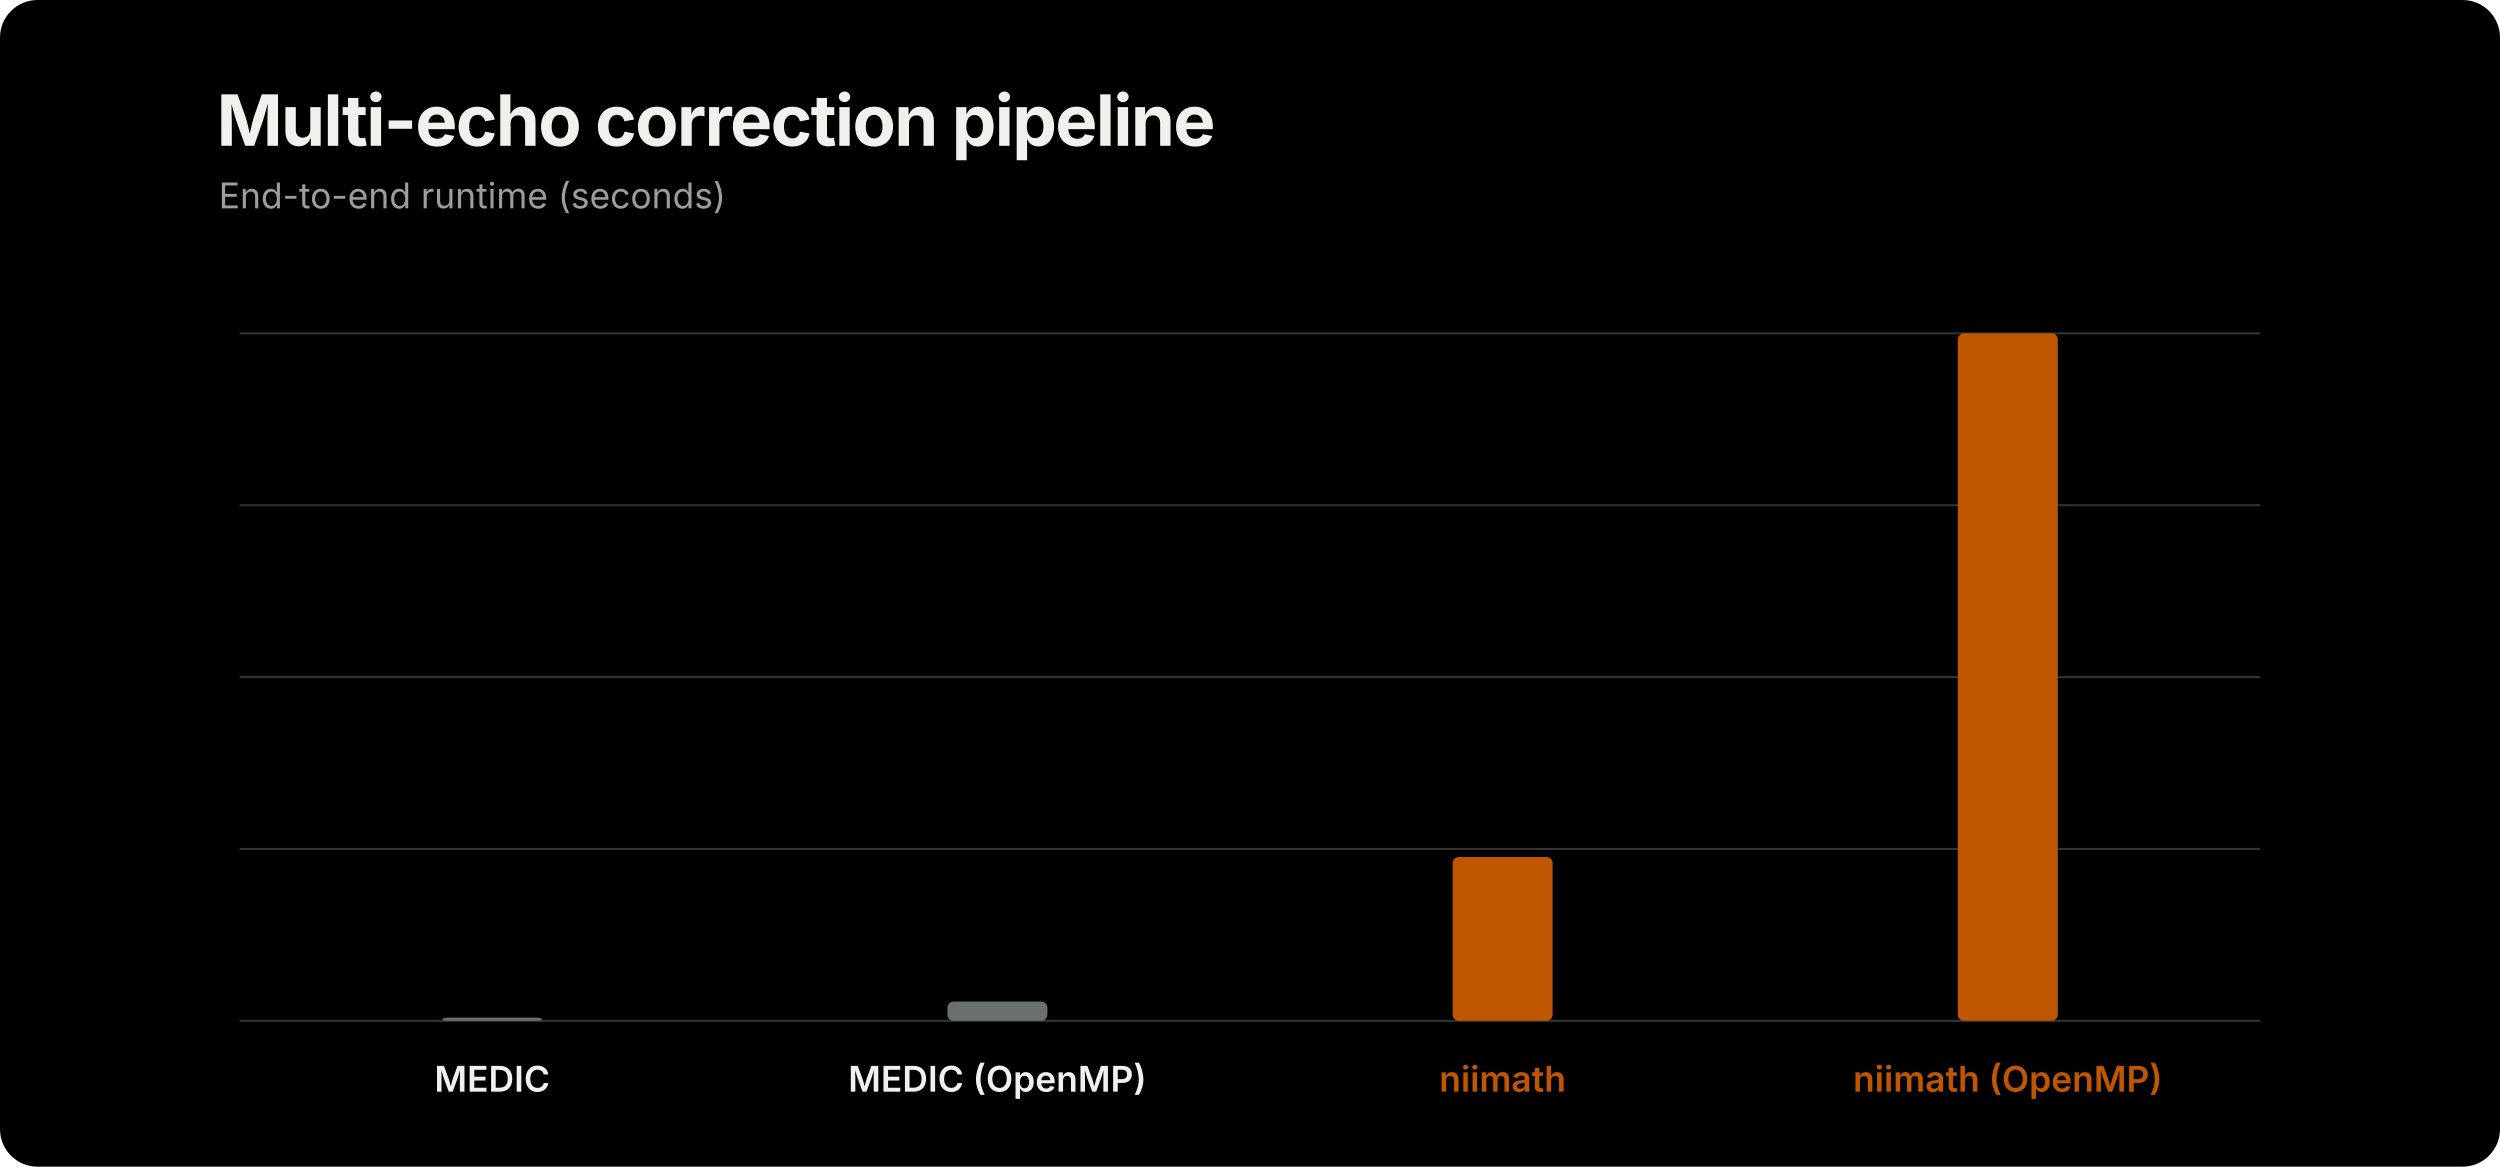
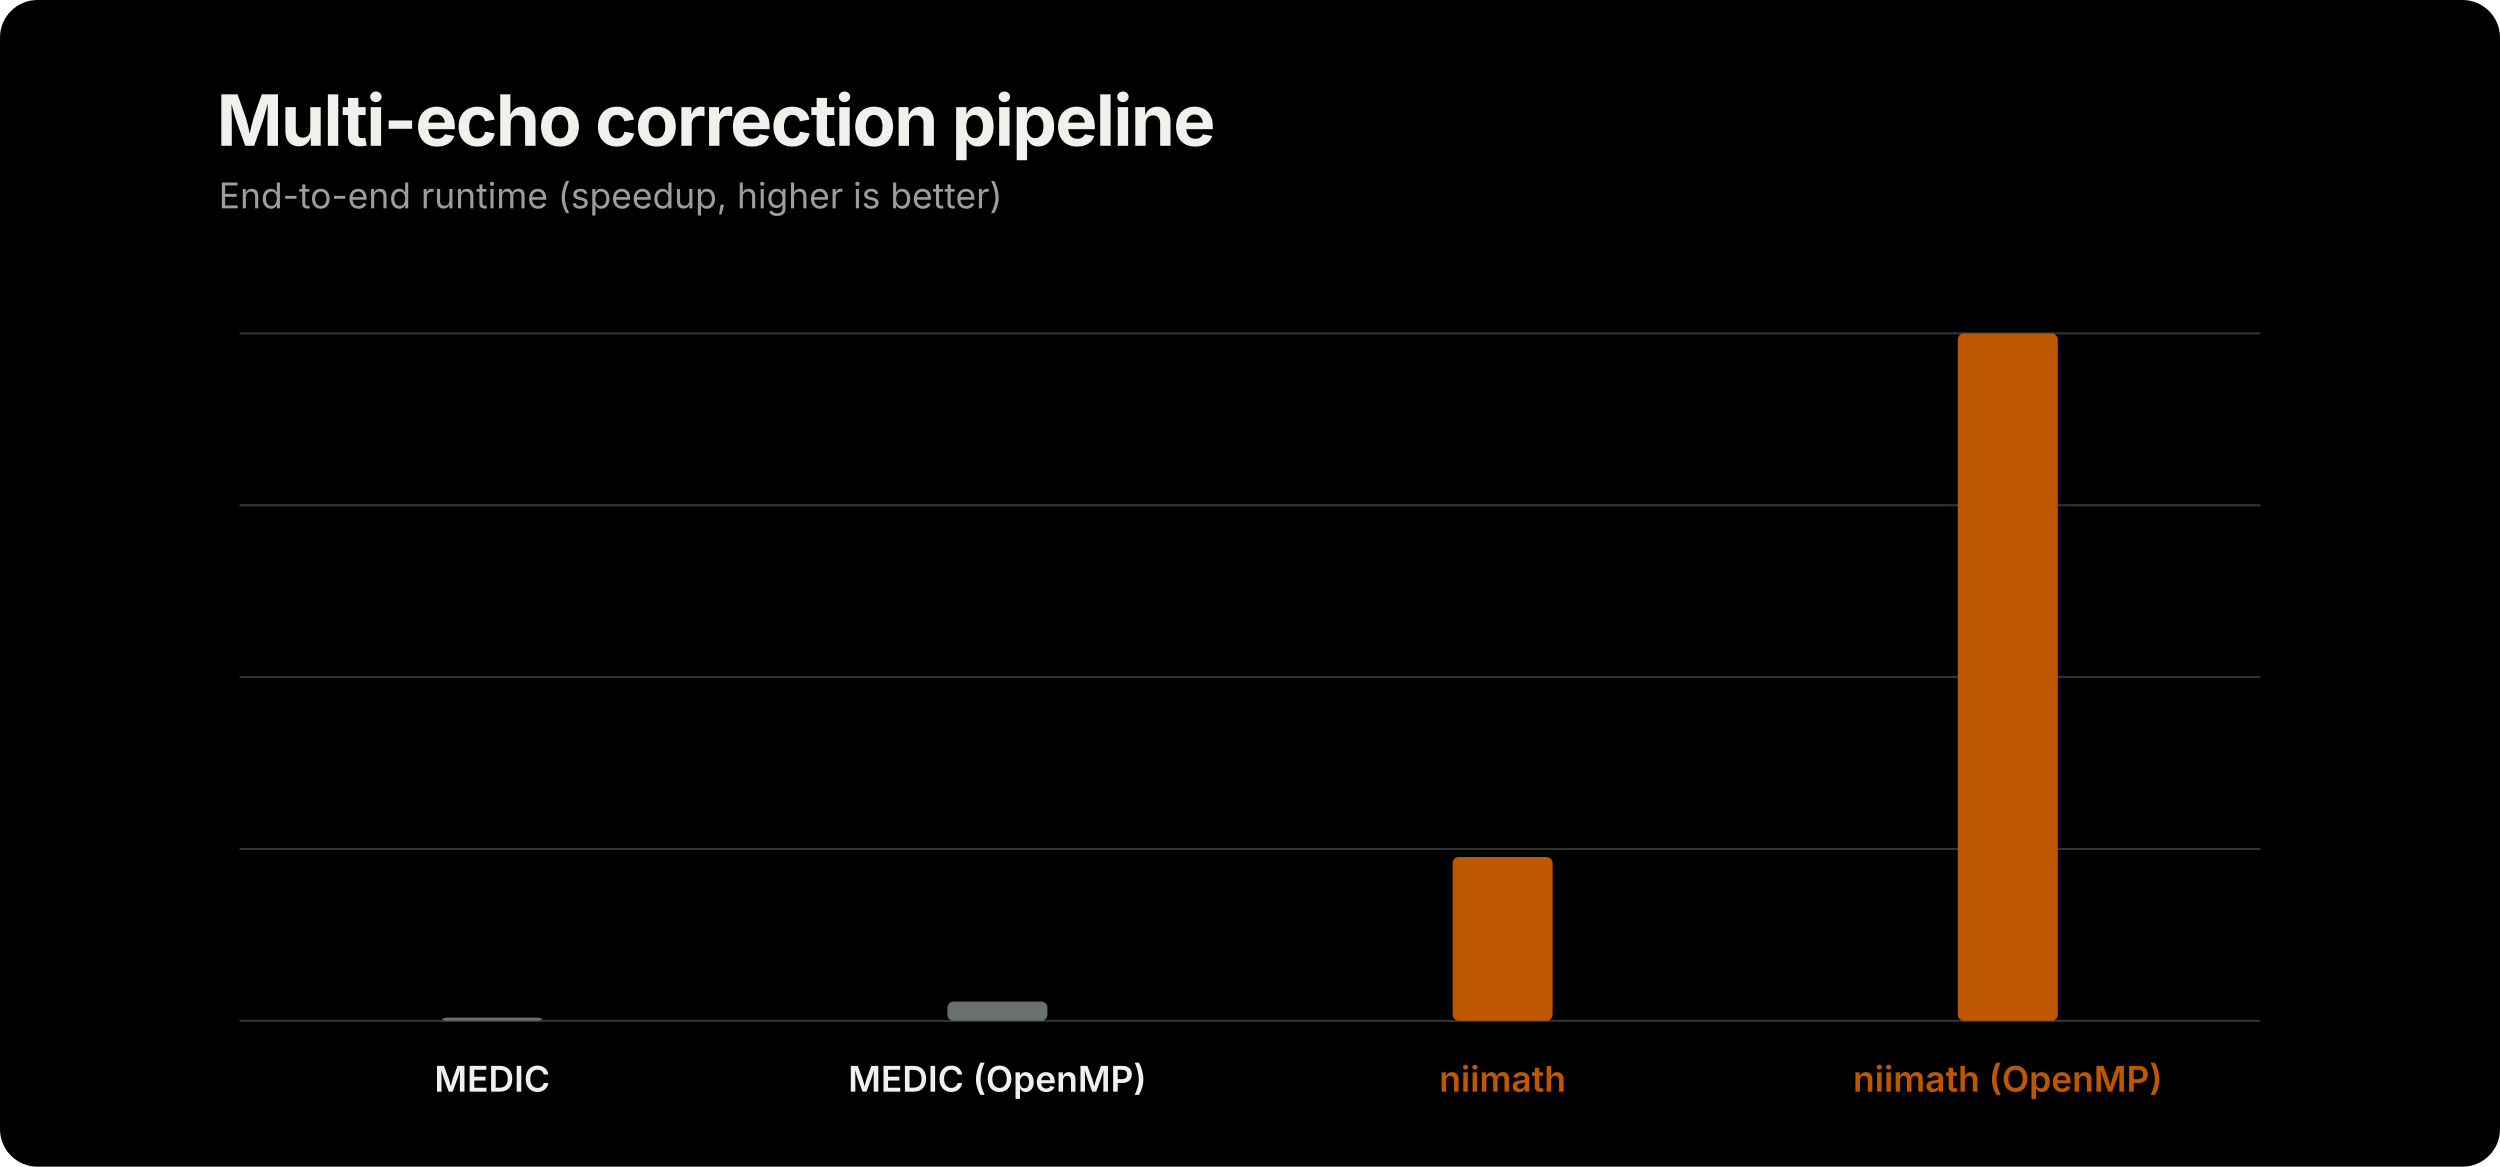
<svg xmlns="http://www.w3.org/2000/svg" width="1200" height="560" viewBox="0 0 1200 560" role="img" aria-labelledby="title desc">
  <rect width="1200" height="560" rx="18" fill="color-mix(in srgb, var(--accent, #bf5700) 20%, var(--bg-base, #0a0c0c))" />
  <style>text{font-family:-apple-system,BlinkMacSystemFont,"Segoe UI",sans-serif;fill:var(--fg-base, #f0f1ed)}.title{font-size:34px;font-weight:650;letter-spacing:-.8px}.subtitle{fill:var(--fg-muted, #9a9f9b);font-size:17px}.label{font-size:17px;font-weight:600}.value{font:600 14px ui-monospace,SFMono-Regular,monospace}.accent{fill:var(--accent, #bf5700)}</style>
  <text x="104" y="70" class="title">Multi-echo correction pipeline</text>
-   <text x="105" y="100" class="subtitle">End-to-end runtime (seconds)</text>
+   <text x="105" y="100" class="subtitle">End-to-end runtime  (speedup, higher is better)</text>
  <g transform="translate(0 -30)">
    <line x1="115" y1="520" x2="1085" y2="520" stroke="var(--border-strong, #303533)" stroke-width="1" />
    <line x1="115" y1="437.5" x2="1085" y2="437.5" stroke="var(--border-strong, #303533)" stroke-width="1" />
    <line x1="115" y1="355" x2="1085" y2="355" stroke="var(--border-strong, #303533)" stroke-width="1" />
    <line x1="115" y1="272.5" x2="1085" y2="272.5" stroke="var(--border-strong, #303533)" stroke-width="1" />
    <line x1="115" y1="190" x2="1085" y2="190" stroke="var(--border-strong, #303533)" stroke-width="1" />
    <rect x="212.25" y="518.458" width="48" height="1.542" rx="3" fill="#69716d" />
    <text x="236.25" y="554" text-anchor="middle" class="label">MEDIC</text>
    <rect x="454.75" y="510.748" width="48" height="9.252" rx="3" fill="#69716d" />
    <text x="478.75" y="554" text-anchor="middle" class="label">MEDIC (OpenMP)</text>
    <rect x="697.25" y="441.355" width="48" height="78.645" rx="3" fill="var(--accent, #bf5700)" />
    <text x="721.25" y="554" text-anchor="middle" class="label accent">niimath</text>
    <rect x="939.75" y="190" width="48" height="330" rx="3" fill="var(--accent, #bf5700)" />
    <text x="963.75" y="554" text-anchor="middle" class="label accent">niimath (OpenMP)</text>
  </g>
</svg>
